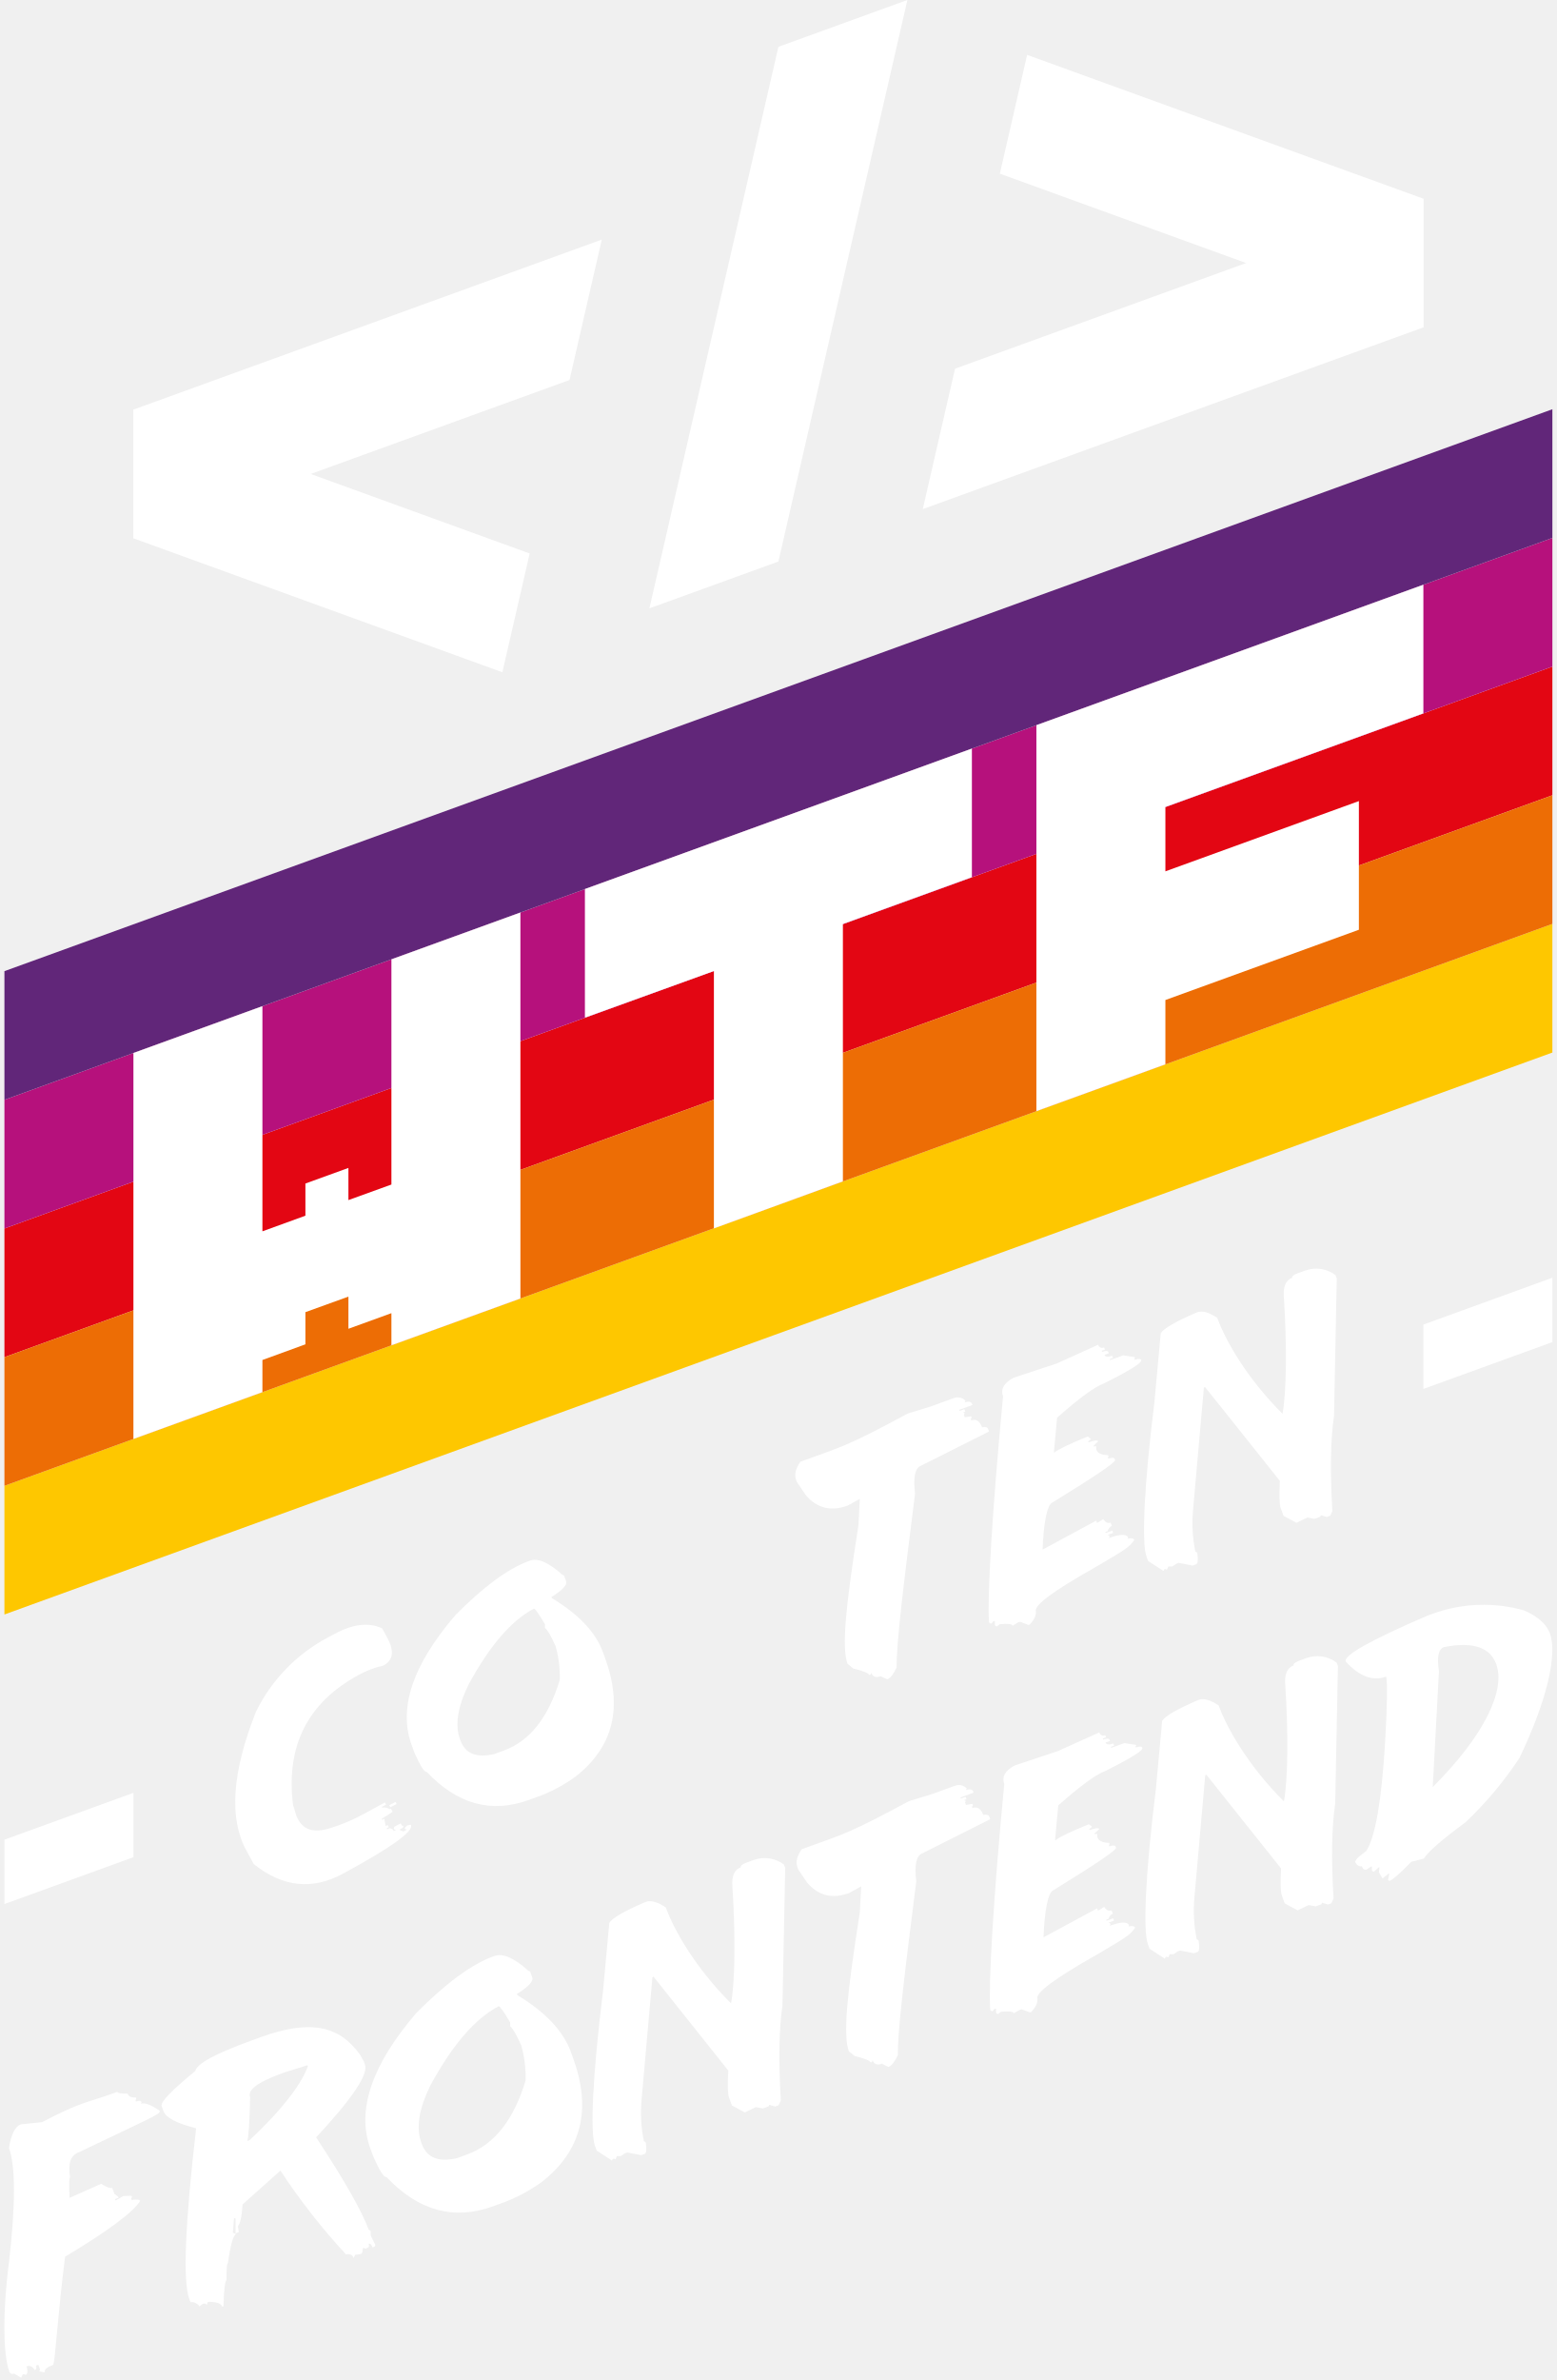
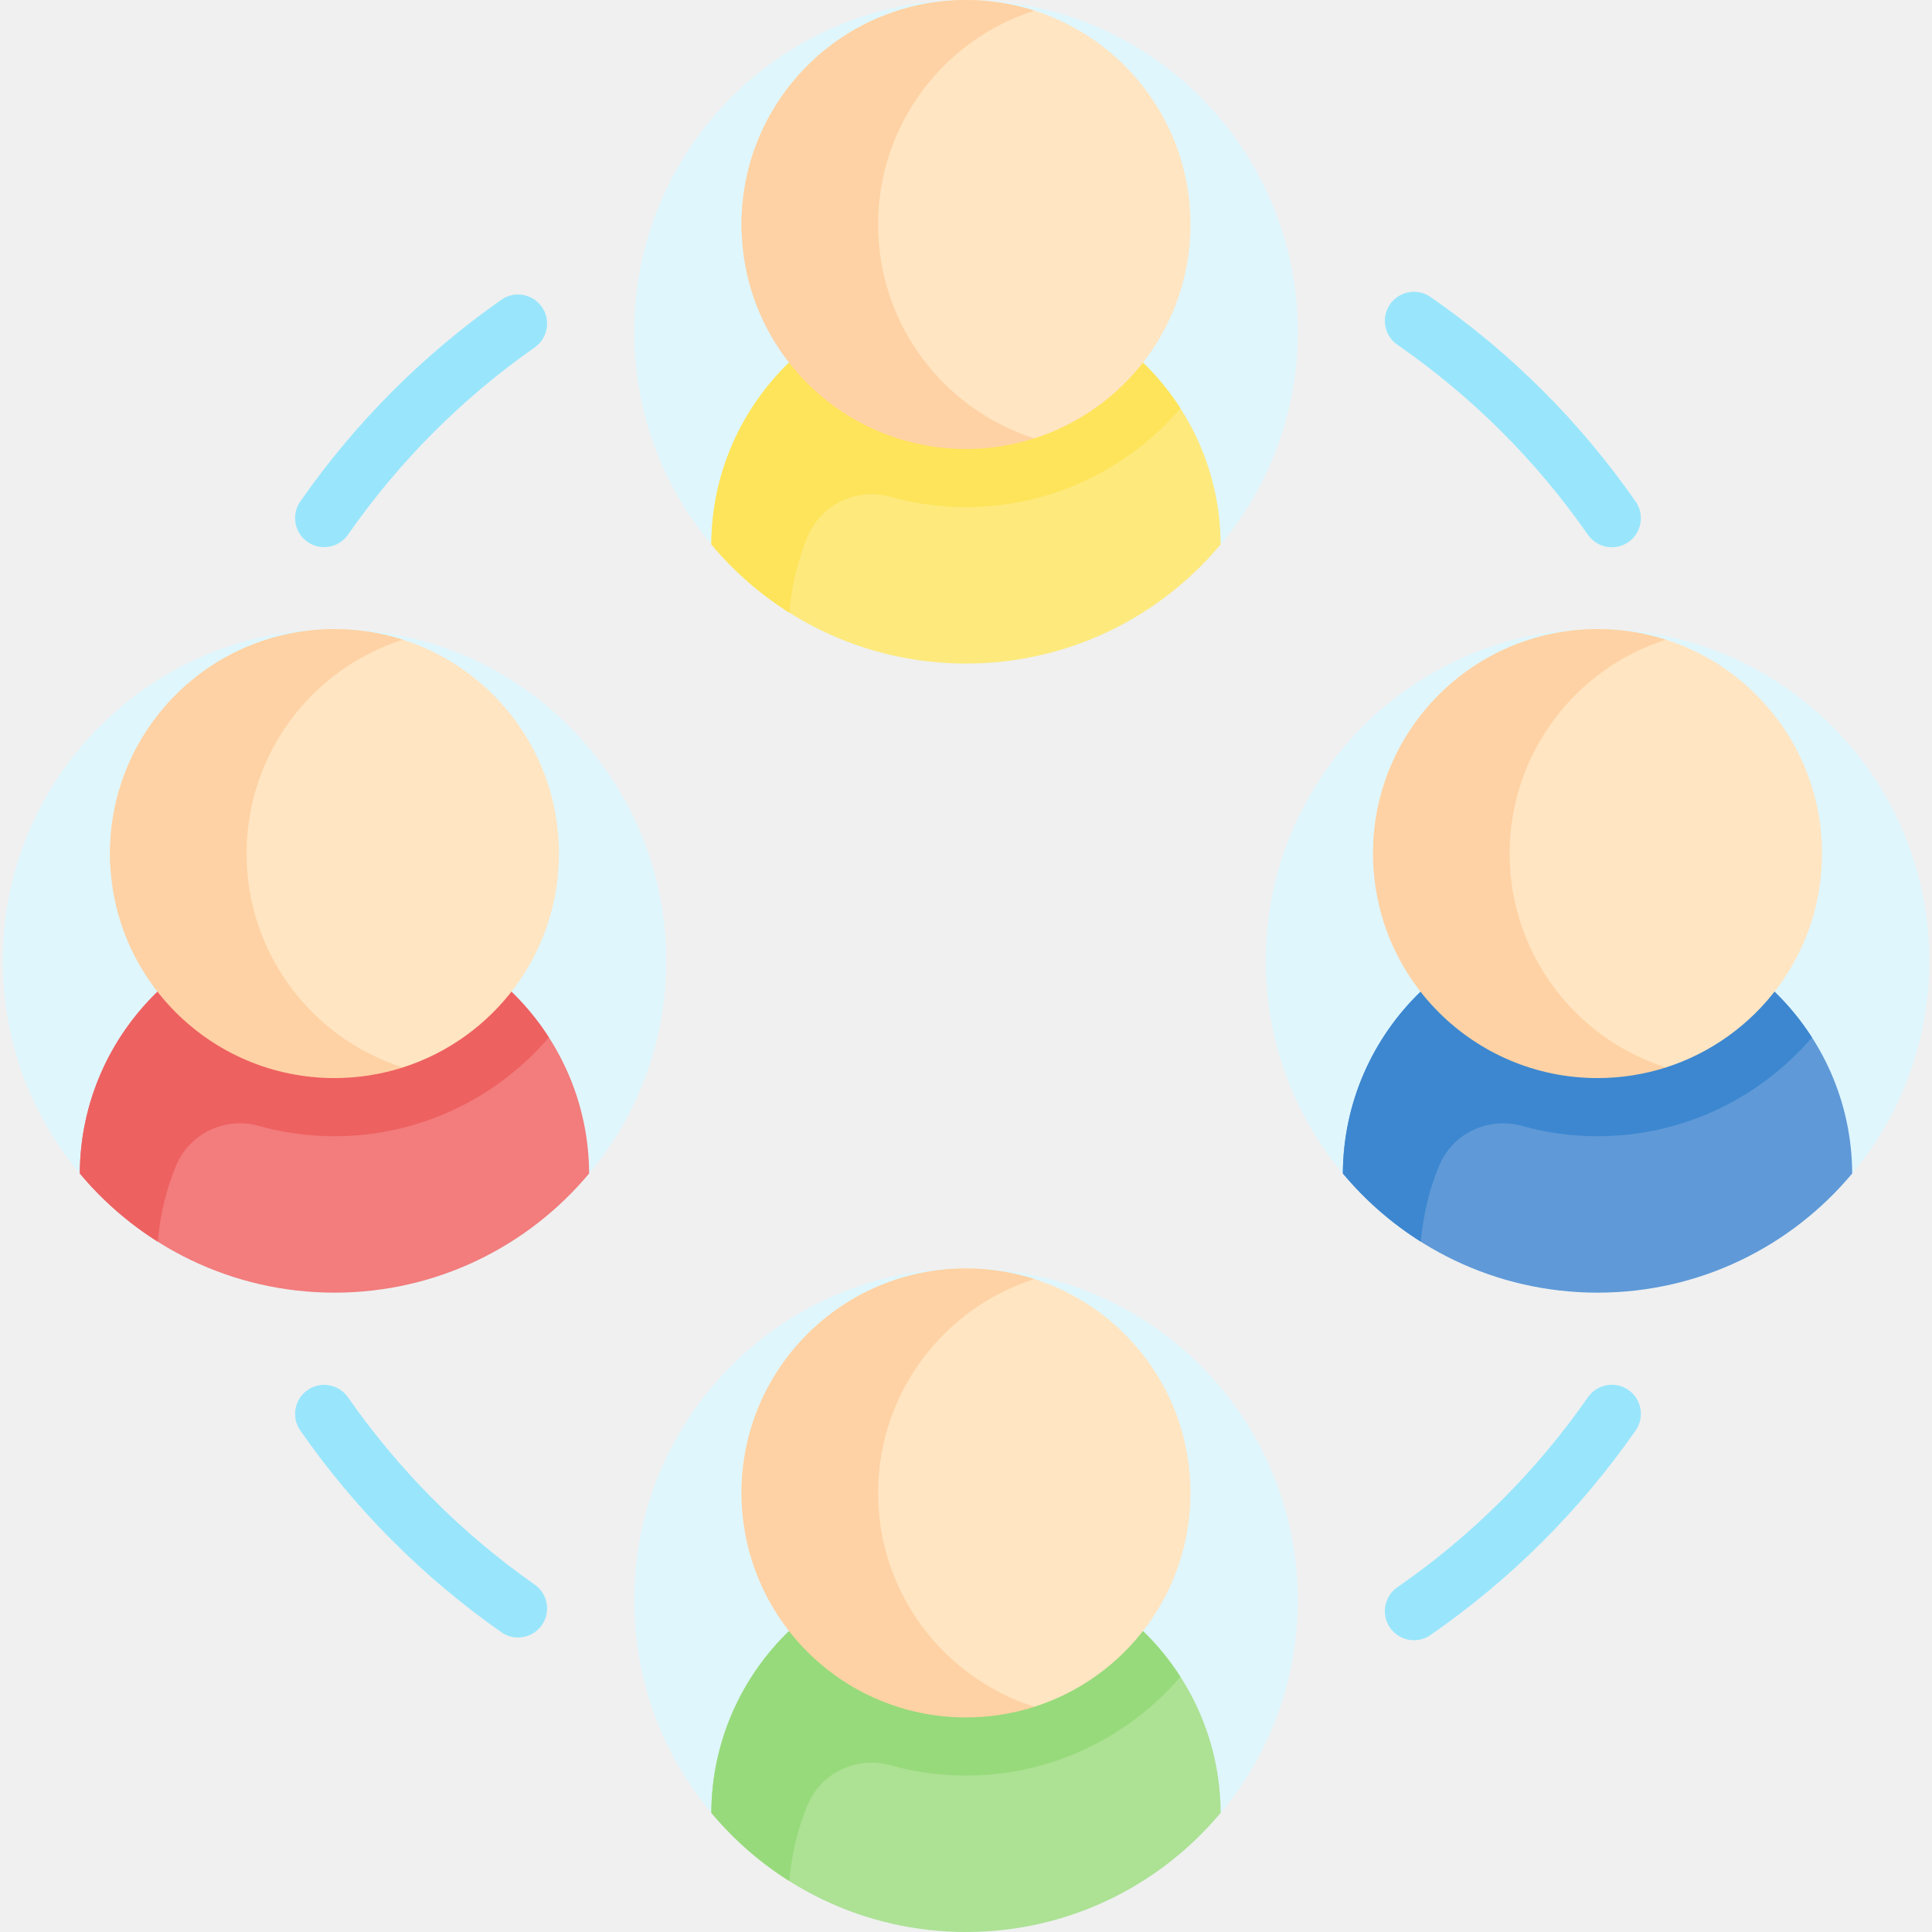
- <svg xmlns="http://www.w3.org/2000/svg" width="212" height="324" viewBox="0 0 212 324" fill="none">
-   <path d="M193.83 27.05V44.567L125.66 69.305L130.052 50.194L193.83 27.05Z" fill="white" />
-   <path d="M193.83 44.567V27.05L139.871 7.471L136.156 23.639L193.83 44.567Z" fill="white" />
-   <path d="M18.169 73.281V55.764L81.947 32.62L77.555 51.731L18.169 73.281Z" fill="white" />
-   <path d="M18.169 55.764V73.281L68.412 91.516L72.128 75.348L18.169 55.764Z" fill="white" />
-   <path d="M105.999 6.376L88.433 82.815L105.999 76.443L123.565 0L105.999 6.376Z" fill="white" />
-   <path d="M211.396 90.745L0.603 167.241V184.758L211.396 108.262V90.745Z" fill="#E30613" />
-   <path d="M211.396 73.229L0.603 149.724V167.241L211.396 90.745V73.229Z" fill="#B6117C" />
-   <path d="M211.396 55.712L0.603 132.207V149.724L211.396 73.229V55.712Z" fill="#612679" />
-   <path d="M0.603 219.787L105.253 181.81L211.396 143.287V125.774L0.603 202.27V219.787Z" fill="#FEC700" />
-   <path d="M211.396 108.262L0.603 184.758V202.27L211.396 125.774V108.262Z" fill="#ED6D05" />
-   <path d="M70.867 124.224V176.774L53.301 183.146V178.767L47.447 180.891V176.512L41.589 178.631V183.01L35.735 185.143V189.522L18.169 195.898V143.348L35.735 136.972V167.626L41.589 165.498V161.119L47.447 158.995V163.374L53.301 161.255V130.6L70.867 124.224Z" fill="white" />
-   <path d="M132.348 101.904V119.42L114.782 125.796V160.83L97.216 167.228V132.194L79.65 138.544V121.027L132.348 101.904Z" fill="white" />
-   <path d="M193.83 79.6V97.117L158.698 109.86V118.619L185.047 109.055V126.571L158.698 136.136V144.894L141.132 151.27V98.72L193.83 79.6Z" fill="white" />
-   <path d="M0.603 250.445V259.204L18.169 252.828V244.069L0.603 250.445Z" fill="white" />
-   <path d="M211.396 173.945L193.83 180.322V189.08L211.396 182.704V173.945Z" fill="white" />
-   <path d="M44.623 222.927L45.616 222.406C48.075 221.074 50.218 220.831 52.045 221.674L52.739 222.953C53.723 224.753 53.547 226.018 52.217 226.737C51.044 226.998 49.914 227.424 48.861 228.002C41.896 231.777 38.91 237.679 39.903 245.707L40.39 247.292L40.623 247.73C41.402 249.158 42.839 249.54 44.935 248.878C46.652 248.362 48.303 247.652 49.858 246.762L52.419 245.374L52.577 245.663L51.997 245.974L52.072 246.114C52.295 245.992 52.638 246.049 53.095 246.285L53.231 246.211L53.464 246.649L51.984 247.608L52.058 247.743L52.331 247.595L52.52 248.593L52.796 248.444L52.954 248.733L52.678 248.882L52.752 249.018C52.823 248.964 52.906 248.927 52.993 248.911C53.081 248.894 53.172 248.899 53.257 248.924C53.343 248.949 53.421 248.994 53.486 249.056C53.551 249.117 53.6 249.192 53.63 249.276L53.92 249.118L53.696 249.066L53.622 248.926L53.688 248.694L54.566 248.23L54.724 248.519L54.935 248.58L54.878 248.808L54.439 249.04L54.513 249.175L54.952 249.316L55.392 249.083L55.172 249.009L55.097 248.869L55.449 248.501L55.949 248.409C56.412 249.259 53.328 251.48 46.696 255.074C42.513 257.343 38.465 256.905 34.554 253.76L33.544 251.908C31.155 247.529 31.594 241.232 34.861 233.016C36.973 228.715 40.388 225.185 44.623 222.927ZM52.998 245.76L53.855 245.3L54.008 245.589L53.156 246.027L52.998 245.76Z" fill="white" />
-   <path d="M71.996 212.522L72.167 212.46C73.247 212.066 74.719 212.707 76.581 214.383L76.813 214.492L77.094 215.259C77.27 215.745 76.607 216.463 75.096 217.409L75.153 217.562C78.804 219.76 81.123 222.216 82.109 224.928L82.395 225.712C84.848 232.426 83.523 237.797 78.421 241.823C76.991 242.869 75.434 243.731 73.787 244.389L71.978 245.046C66.881 246.885 62.266 245.615 58.132 241.236C57.789 241.28 57.254 240.426 56.459 238.661L56.055 237.553C54.216 232.517 56.211 226.614 62.04 219.844C65.876 215.981 69.194 213.54 71.996 212.522ZM62.638 236.773L62.695 236.927C63.353 238.731 64.882 239.353 67.279 238.792L68.597 238.315C72.136 237.03 74.68 233.819 76.229 228.681C76.273 227.136 76.082 225.593 75.663 224.104C75.03 222.689 74.547 221.861 74.213 221.621V221.109C73.335 219.651 72.843 218.946 72.707 218.994C69.648 220.597 66.686 224.03 63.823 229.294C62.321 232.339 61.926 234.832 62.638 236.773Z" fill="white" />
-   <path d="M176.654 173.359L177.748 172.965C178.431 172.716 179.166 172.643 179.885 172.751C180.604 172.86 181.284 173.147 181.863 173.586L182.034 174.051L181.661 192.754C181.186 195.965 181.112 200.282 181.437 205.703L181.143 206.343L180.673 206.513L179.878 206.272L179.777 206.483L179 206.767L178.047 206.583L176.545 207.306L174.788 206.36L174.388 205.27C174.222 204.805 174.188 203.584 174.287 201.604L166.734 192.123L164.099 188.839L163.941 188.896L162.465 205.537C162.287 207.439 162.392 209.358 162.777 211.23L162.992 211.326L163.045 211.484C163.177 212.36 163.12 212.868 162.878 212.955L162.408 213.126L160.507 212.758L160.195 212.872L159.629 213.253H159.102L158.904 213.691L158.689 213.594L158.535 213.651L158.434 213.862L156.348 212.504L156.12 211.882C155.439 210.012 155.804 202.112 157.213 190.801L158.065 181.5C158.463 180.846 160.113 179.895 163.014 178.649C163.717 178.39 164.635 178.649 165.768 179.411L165.825 179.568C166.896 182.507 169.839 187.683 174.648 192.465C175.196 189.448 175.258 183.299 174.836 176.652C174.702 175.172 175.079 174.27 175.969 173.945C175.921 173.757 176.141 173.56 176.654 173.359Z" fill="white" />
-   <path d="M123.592 192.439L126.754 191.467L129.858 190.337C130.133 190.226 130.434 190.201 130.724 190.265C131.013 190.328 131.276 190.477 131.479 190.691L131.365 190.91C131.918 190.748 132.243 190.81 132.357 191.099L132.419 191.27L130.631 191.918L130.688 192.075L131.33 191.843L131.453 192.172L131.136 192.285L131.356 192.399L131.259 192.614L131.378 192.942L132.256 192.802L132.318 192.973L132.199 193.192L132.265 193.367C132.924 193.125 133.411 193.437 133.727 194.304C134.188 194.204 134.465 194.282 134.562 194.55L134.68 194.878L125.436 199.524C124.613 199.816 124.337 201.086 124.606 203.334C122.933 216.607 122.09 223.562 122.09 227.034C121.673 227.91 121.247 228.458 120.821 228.611L119.92 228.195C119.27 228.431 118.849 228.274 118.651 227.735L118.541 227.971L118.388 228.028C118.26 227.757 117.54 227.463 116.218 227.153L115.415 226.504C114.615 224.315 115.112 218.968 116.903 207.621L117.088 204.048L115.432 204.963C113.14 205.795 111.237 205.318 109.723 203.531L108.524 201.753L108.401 201.425C108.153 200.733 108.349 199.923 108.99 198.994L111.124 198.224C114.541 196.976 115.994 196.568 123.592 192.439Z" fill="white" />
-   <path d="M149.546 183.063C149.565 183.147 149.603 183.225 149.657 183.291C149.711 183.358 149.78 183.411 149.858 183.447C149.936 183.482 150.022 183.499 150.108 183.497C150.194 183.494 150.278 183.471 150.354 183.431L150.464 183.724L150.024 183.886L150.081 184.044C150.578 183.864 150.863 183.869 150.933 184.066L150.99 184.223L150.402 184.434C150.512 184.736 150.841 184.78 151.452 184.565L151.557 184.858L151.118 185.02L151.171 185.161L152.958 184.512L154.578 184.766L154.482 184.977L154.53 185.117C155.031 184.937 155.316 184.95 155.408 185.156C155.54 185.515 153.845 186.575 150.323 188.335C149.073 188.785 146.949 190.338 143.951 192.995L143.512 197.738L143.665 197.681C144.128 197.295 145.611 196.587 148.114 195.557L148.575 195.903L148.18 196.222L148.233 196.358C149.027 196.069 149.462 196.021 149.55 196.218L148.918 196.8L148.966 196.941L149.26 196.831L149.287 197.33C149.467 197.829 150.007 198.083 150.903 198.097L150.951 198.237L150.872 198.443L150.92 198.578C151.416 198.399 151.702 198.412 151.799 198.622L151.847 198.758C151.958 199.05 149.12 200.975 143.332 204.534C142.554 204.814 142.102 207.538 141.975 210.954L149.273 207.013L149.383 207.306L149.537 207.249L150.226 206.811C150.534 207.249 150.876 207.416 151.245 207.284L151.408 207.722C151.264 207.793 151.138 207.895 151.038 208.02C150.938 208.144 150.866 208.289 150.828 208.445L150.516 208.558L150.565 208.694L151.469 208.37L151.579 208.681L150.837 208.948L151.043 209.031L151.1 209.189L150.995 209.382C152.462 208.848 153.344 208.812 153.63 209.264L153.551 209.469C154.073 209.36 154.376 209.417 154.46 209.649C153.788 210.525 153.849 210.63 149.102 213.384C143.461 216.564 140.782 218.549 141.066 219.34C141.118 219.909 140.833 220.518 140.218 221.157L140.06 221.214L138.905 220.776L138.593 220.886L137.904 221.324C137.812 221.07 137.227 221 136.147 221.114L135.743 221.416L135.537 221.333L135.48 221.179V220.654L135.181 220.763L135.084 220.973L134.944 221.026L134.733 220.925L134.68 220.79C134.43 217.549 135.067 206.154 136.591 190.1C136.231 189.108 136.708 188.261 138.022 187.56L143.898 185.62L149.546 183.063Z" fill="white" />
-   <path d="M15.973 284.778C16.039 284.953 16.505 285.032 17.374 285.015C17.523 285.417 17.892 285.593 18.49 285.531L18.551 285.706L18.45 285.917L18.516 286.092C18.955 285.934 19.197 285.965 19.276 286.184L19.179 286.398C19.697 286.212 20.549 286.522 21.735 287.331C21.897 287.769 21.493 287.865 10.73 292.998C9.617 293.401 9.224 294.531 9.548 296.387C9.411 296.434 9.386 297.37 9.474 299.194L9.632 299.137L13.777 297.289C14.512 297.757 15.013 297.94 15.279 297.841L15.582 298.673L16.087 299.037L16.145 299.194L15.657 299.37L15.723 299.545L15.877 299.488L16.803 298.953L17.91 298.923L17.976 299.098L17.857 299.317L17.923 299.488C18.63 299.387 19.021 299.431 19.087 299.615C18.153 301.145 14.744 303.68 8.859 307.221C7.814 315.581 7.572 320.797 7.261 321.935C6.382 322.255 6.005 322.575 6.119 322.899L5.965 322.956L5.341 322.807L5.46 322.588L5.218 321.931L4.889 322.054C5.008 322.373 4.955 322.575 4.735 322.654C4.424 322.154 4.046 321.984 3.607 322.146L3.664 322.299C3.796 322.877 3.734 323.214 3.479 323.306L3.26 323.192L3.089 323.254L2.878 323.691L1.92 323.127C1.856 323.159 1.785 323.176 1.713 323.177C1.641 323.177 1.569 323.161 1.504 323.13C1.439 323.099 1.382 323.053 1.338 322.996C1.294 322.939 1.263 322.873 1.249 322.803C0.533 320.841 0.238 315.533 1.249 307.756C2.127 300.019 2.117 294.898 1.218 292.393C1.525 290.545 2.065 289.477 2.843 289.197L5.719 288.899C11.323 285.987 11.476 286.412 15.973 284.778Z" fill="white" />
-   <path d="M34.163 277.815L35.516 277.325C42.257 274.877 46.222 275.766 49.046 279.742L49.538 280.618L49.7 281.056C50.183 282.384 47.965 285.689 43.047 290.97C46.897 296.809 49.284 301.003 50.209 303.552L50.425 303.648L50.473 303.788V304.314L51.119 305.627L51.022 305.838L50.728 305.947C50.578 305.54 50.403 305.378 50.192 305.452C50.302 305.754 50.258 305.938 50.06 306.008L49.748 306.122L49.555 306.017L49.397 306.074C49.397 306.512 49.318 306.788 49.169 306.845L48.347 306.963L48.167 307.401C48.134 307.299 48.08 307.205 48.008 307.125C47.937 307.045 47.85 306.98 47.752 306.934C47.655 306.889 47.549 306.864 47.441 306.86C47.334 306.857 47.227 306.875 47.127 306.915C43.836 303.36 40.846 299.54 38.186 295.494L33.03 300.101C32.925 301.747 32.714 302.728 32.398 303.052L32.52 303.871L32.081 304.033V302.107L32.024 301.949L31.866 302.006L31.708 303.941L32.147 304.143C31.765 304.279 31.392 305.605 31.023 308.115C30.891 308.176 30.83 308.942 30.843 310.414C30.637 310.488 30.496 311.675 30.43 313.97L30.276 314.027C30.11 313.567 29.455 313.343 28.327 313.361L28.142 313.799C28.067 313.593 27.874 313.545 27.562 313.659L27.167 313.978C27.034 313.781 26.849 313.623 26.632 313.522C26.416 313.42 26.175 313.38 25.938 313.405L25.766 312.936C24.888 310.504 25.203 302.768 26.71 289.727C24.076 289.067 22.596 288.298 22.271 287.419L22.003 286.674C21.889 286.114 23.42 284.533 26.596 281.932C26.804 280.942 29.326 279.57 34.163 277.815ZM33.667 291.47L33.978 291.356C39.081 286.578 41.185 283.311 41.918 281.31L41.861 281.152L38.787 282.111L38.489 282.216C34.664 283.605 33.733 284.625 34.062 285.527C33.98 288.989 33.848 290.97 33.667 291.47Z" fill="white" />
-   <path d="M67.156 266.337L67.332 266.272C68.465 265.866 70.004 266.537 71.948 268.286L72.189 268.4L72.483 269.201C72.668 269.709 71.974 270.458 70.393 271.448L70.454 271.61C74.26 273.905 76.684 276.471 77.727 279.308L78.025 280.127C80.59 287.134 79.204 292.748 73.867 296.97C72.374 298.06 70.751 298.962 69.036 299.654L67.134 300.355C61.809 302.29 56.978 300.966 52.642 296.383C52.282 296.435 51.703 295.538 50.886 293.694L50.447 292.538C48.523 287.283 50.609 281.111 56.705 274.023C60.733 269.974 64.217 267.412 67.156 266.337ZM57.372 291.693L57.429 291.85C58.117 293.736 59.716 294.386 62.225 293.799L63.599 293.3C67.297 291.96 69.955 288.603 71.574 283.228C71.62 281.613 71.42 280.001 70.981 278.446C70.318 276.97 69.818 276.103 69.471 275.853V275.315C68.566 273.791 68.039 273.055 67.898 273.125C64.699 274.798 61.603 278.387 58.611 283.893C57.044 287.064 56.631 289.664 57.372 291.693Z" fill="white" />
-   <path d="M101.546 253.607L102.64 253.209C103.323 252.96 104.058 252.887 104.777 252.995C105.496 253.104 106.176 253.391 106.755 253.83L106.926 254.299L106.553 273.002C106.078 276.214 106.004 280.53 106.329 285.952L106.035 286.587L105.56 286.779L104.765 286.539L104.664 286.749L103.887 287.033L102.934 286.849L101.428 287.572L99.671 286.626L99.272 285.536C99.105 285.074 99.071 283.853 99.171 281.87L91.617 272.389L89.004 269.105L88.846 269.162L87.371 285.803C87.191 287.705 87.296 289.624 87.682 291.496L87.897 291.592L87.95 291.75C88.082 292.626 88.025 293.134 87.783 293.221L87.314 293.392L85.412 293.024L85.1 293.138L84.534 293.519H84.007L83.809 293.957L83.594 293.861L83.44 293.917L83.339 294.128L81.253 292.77L81.025 292.148C80.344 290.278 80.709 282.378 82.118 271.067L82.97 261.77C83.371 261.113 85.021 260.161 87.919 258.915C88.622 258.661 89.54 258.915 90.673 259.677L90.73 259.834C91.802 262.773 94.744 267.949 99.553 272.731C100.102 269.714 100.163 263.565 99.742 256.918C99.604 255.438 99.981 254.535 100.874 254.211C100.813 254.014 101.033 253.817 101.546 253.607Z" fill="white" />
-   <path d="M176.812 226.119L177.906 225.72C178.589 225.474 179.324 225.402 180.043 225.51C180.761 225.619 181.441 225.905 182.021 226.342L182.192 226.811L181.823 245.514C181.346 248.726 181.271 253.042 181.599 258.464L181.301 259.099L180.835 259.269L180.04 259.029L179.939 259.243L179.158 259.528L178.209 259.344L176.703 260.066L174.946 259.116L174.551 258.026C174.384 257.564 174.35 256.343 174.45 254.36L166.892 244.879L164.279 241.599L164.125 241.656L162.65 258.315C162.474 260.218 162.581 262.136 162.966 264.008L163.177 264.108L163.234 264.262C163.366 265.137 163.309 265.65 163.063 265.737L162.597 265.904L160.696 265.536L160.384 265.65L159.813 266.035H159.29L159.088 266.473L158.878 266.372L158.719 266.429L158.623 266.644L156.537 265.286L156.309 264.66C155.628 262.795 155.992 254.89 157.402 243.579L158.258 234.269C158.657 233.612 160.305 232.661 163.203 231.418C163.909 231.158 164.827 231.412 165.957 232.18L166.014 232.333C167.09 235.276 170.032 240.452 174.841 245.234C175.39 242.212 175.451 236.068 175.025 229.416C174.893 227.936 175.271 227.039 176.163 226.715C176.079 226.531 176.303 226.347 176.812 226.119Z" fill="white" />
-   <path d="M123.754 245.208L126.916 244.236L130.021 243.11C130.295 242.999 130.597 242.973 130.886 243.036C131.176 243.1 131.439 243.249 131.641 243.465L131.523 243.68C132.081 243.517 132.401 243.583 132.515 243.868L132.581 244.043L130.794 244.691L130.851 244.849L131.492 244.612L131.611 244.941L131.299 245.055L131.518 245.173L131.417 245.383L131.54 245.711L132.419 245.571L132.485 245.746L132.366 245.965L132.427 246.136C133.086 245.9 133.574 246.212 133.89 247.073C134.351 246.973 134.632 247.073 134.729 247.319L134.847 247.651L125.603 252.298C124.78 252.59 124.504 253.858 124.773 256.103C123.095 269.376 122.257 276.331 122.257 279.808C121.818 280.684 121.414 281.231 120.983 281.384L120.105 280.946C119.455 281.183 119.033 281.029 118.836 280.486L118.726 280.723L118.568 280.78C118.445 280.511 117.723 280.219 116.403 279.904L115.595 279.256C114.796 277.066 115.292 271.715 117.084 260.373L117.272 256.799L115.612 257.715C113.326 258.547 111.423 258.068 109.903 256.278L108.705 254.5L108.586 254.172C108.331 253.48 108.529 252.674 109.174 251.746L111.309 250.971C114.703 249.749 116.157 249.324 123.754 245.208Z" fill="white" />
-   <path d="M149.708 235.836C149.725 235.921 149.762 236 149.815 236.068C149.868 236.135 149.937 236.19 150.015 236.226C150.093 236.262 150.179 236.28 150.266 236.277C150.352 236.274 150.436 236.25 150.512 236.209L150.617 236.506L150.178 236.668L150.235 236.822C150.736 236.642 151.017 236.651 151.091 236.848L151.148 237.001L150.556 237.216C150.665 237.518 151.017 237.557 151.605 237.347L151.715 237.641L151.276 237.803L151.324 237.943L153.111 237.295L154.736 237.544L154.635 237.759L154.688 237.895C155.184 237.715 155.47 237.728 155.566 237.938C155.695 238.292 153.999 239.35 150.477 241.113C149.229 241.569 147.107 243.123 144.109 245.777L143.67 250.52L143.828 250.463C144.29 250.072 145.773 249.364 148.276 248.339L148.716 248.681L148.325 249L148.373 249.14C149.172 248.851 149.607 248.803 149.69 249L149.058 249.583L149.111 249.718L149.405 249.613L149.431 250.113C149.611 250.607 150.147 250.866 151.043 250.879L151.096 251.015L151.012 251.22L151.065 251.361C151.56 251.183 151.845 251.196 151.921 251.4L151.974 251.54C152.085 251.832 149.245 253.757 143.455 257.316C142.682 257.597 142.229 260.32 142.102 263.736L149.401 259.795L149.506 260.093L149.664 260.036L150.354 259.598C150.661 260.036 150.999 260.207 151.372 260.071L151.535 260.509C151.391 260.579 151.265 260.68 151.164 260.804C151.063 260.928 150.99 261.072 150.951 261.227L150.639 261.341L150.692 261.481L151.592 261.152L151.706 261.463L150.96 261.735L151.166 261.818L151.223 261.971L151.118 262.168C152.582 261.634 153.46 261.595 153.753 262.05L153.669 262.256C154.192 262.142 154.495 262.203 154.583 262.436C153.906 263.311 153.968 263.417 149.225 266.171C143.636 269.333 140.985 271.306 141.272 272.092C141.32 272.661 141.039 273.265 140.42 273.909L140.266 273.966L139.111 273.528L138.8 273.642L138.057 274.08C137.965 273.83 137.381 273.76 136.301 273.874L135.901 274.176L135.695 274.093L135.638 273.94V273.432L135.343 273.537L135.242 273.751L135.106 273.8L134.891 273.703L134.843 273.563C134.588 270.327 135.225 258.928 136.753 242.874C136.393 241.884 136.867 241.039 138.185 240.338L144.052 238.385L149.708 235.836Z" fill="white" />
-   <path d="M194.374 219.949L195.134 219.673C199.123 218.23 203.467 218.077 207.549 219.235C209.44 220.076 210.611 221.118 211.062 222.362C212.09 225.177 210.706 231.413 206.912 239.318C204.809 242.508 202.345 245.447 199.569 248.076C196.387 250.412 194.494 252.058 193.891 253.016L192.183 253.454C190.649 255.03 189.664 255.897 189.227 256.055L189.012 255.954L189.192 255.048L189.052 255.1L188.261 255.722L187.774 254.877L187.853 254.185L187.717 254.233L187.084 254.811L186.869 254.711L186.821 254.575V254.067L186.663 254.124L186.114 254.5C185.811 254.61 185.587 254.461 185.442 254.063C184.919 254.172 184.616 253.677 184.533 253.445C184.796 252.814 185.306 252.617 186.057 251.978C187.292 250.054 188.146 245.11 188.617 237.146C188.907 232.329 188.955 228.799 188.753 228.247C186.938 228.904 185.104 228.218 183.25 226.189C182.937 225.357 186.645 223.277 194.374 219.949ZM195.103 243.281C202.16 236.239 205.041 230.082 203.754 226.553C202.911 224.234 200.534 223.459 196.623 224.227C195.88 224.494 195.657 225.589 195.951 227.503L195.103 243.281Z" fill="white" />
+ <svg xmlns="http://www.w3.org/2000/svg" id="Capa_1" enable-background="new 0 0 498.42 498.42" height="512" viewBox="0 0 498.42 498.42" width="512">
+   <g>
+     <g id="XMLID_499_">
+       <g>
+         <path d="m249.21 0c47.27 0 85.59 38.32 85.59 85.6 0 47.27-38.32 85.59-85.59 85.59s-85.59-38.32-85.59-85.59c0-47.28 38.32-85.6 85.59-85.6z" fill="#dff6fd" />
+       </g>
+     </g>
+     <g>
+       <path d="m314.91 140.44c-15.69 18.8-39.3 30.75-65.7 30.75s-50.01-11.95-65.7-30.75c.09-18.41 7.77-35.02 20.05-46.9l22.92-16.16h48.36l20.02 16.16c12.28 11.88 19.96 28.49 20.05 46.9z" fill="#fee97d" />
+     </g>
+     <path d="m294.86 93.54-20.02-16.16h-38.957l-20.957 8.146-11.366 8.014c-12.28 11.88-19.96 28.49-20.05 46.9 5.733 6.87 12.527 12.819 20.125 17.61.552-6.844 2.155-13.389 4.644-19.478 3.441-8.416 12.662-12.852 21.419-10.405 6.21 1.735 12.753 2.666 19.512 2.666 22.105 0 41.928-9.9 55.311-25.484-2.763-4.302-6.002-8.269-9.661-11.809z" fill="#fee45a" />
+     <path d="m249.21.004c-31.986 0-57.915 25.929-57.915 57.915 0 1.3.058 2.587.143 3.866l4.543-1.923 9.135 26.796 36.744 23.143 15.428 3.293h9.543c23.367-7.457 40.293-29.336 40.293-55.176.001-31.984-25.928-57.914-57.914-57.914z" fill="#ffe5c2" />
+     <path d="m226.536 57.919c0-25.84 16.942-47.724 40.31-55.181-5.557-1.773-11.491-2.734-17.636-2.734-31.986 0-57.915 25.929-57.915 57.915 0 31.985 25.929 57.915 57.915 57.915 6.145 0 12.079-.966 17.636-2.739-23.368-7.456-40.31-29.335-40.31-55.176z" fill="#fed2a4" />
+     <g id="XMLID_501_">
+       <g>
+         <path d="m412.134 162.29c47.27 0 85.59 38.32 85.59 85.6 0 47.27-38.32 85.59-85.59 85.59s-85.59-38.32-85.59-85.59c0-47.28 38.32-85.6 85.59-85.6z" fill="#dff6fd" />
+       </g>
+     </g>
+     <g>
+       <path d="m477.834 302.73c-15.69 18.8-39.3 30.75-65.7 30.75s-50.01-11.95-65.7-30.75c.09-18.41 7.77-35.02 20.05-46.9l22.92-16.16h48.36l20.02 16.16c12.28 11.88 19.96 28.49 20.05 46.9z" fill="#5f99d7" />
+     </g>
+     <path d="m457.784 255.83-20.02-16.16h-38.957l-20.957 8.146-11.366 8.014c-12.28 11.88-19.96 28.49-20.05 46.9 5.733 6.87 12.527 12.819 20.125 17.61.552-6.844 2.155-13.389 4.644-19.478 3.441-8.416 12.662-12.852 21.419-10.405 6.21 1.735 12.753 2.666 19.512 2.666 22.105 0 41.928-9.9 55.311-25.484-2.763-4.302-6.002-8.27-9.661-11.809z" fill="#3c87d0" />
+     <path d="m412.134 162.294c-31.986 0-57.915 25.929-57.915 57.915 0 1.3.058 2.587.143 3.866l4.543-1.923 9.135 26.796 36.744 23.143 15.428 3.293h9.543c23.367-7.457 40.293-29.336 40.293-55.176.001-31.985-25.928-57.914-57.914-57.914z" fill="#ffe5c2" />
+     <path d="m389.46 220.209c0-25.84 16.942-47.724 40.31-55.181-5.557-1.773-11.491-2.734-17.636-2.734-31.986 0-57.915 25.929-57.915 57.915 0 31.985 25.929 57.915 57.915 57.915 6.145 0 12.079-.966 17.636-2.739-23.368-7.456-40.31-29.335-40.31-55.176z" fill="#fed2a4" />
+     <g id="XMLID_504_">
+       <g>
+         <path d="m249.21 327.23c47.27 0 85.59 38.32 85.59 85.6 0 47.27-38.32 85.59-85.59 85.59s-85.59-38.32-85.59-85.59c0-47.28 38.32-85.6 85.59-85.6z" fill="#dff6fd" />
+       </g>
+     </g>
+     <g>
+       <path d="m314.91 467.67c-15.69 18.8-39.3 30.75-65.7 30.75s-50.01-11.95-65.7-30.75c.09-18.41 7.77-35.02 20.05-46.9l22.92-16.16h48.36l20.02 16.16c12.28 11.88 19.96 28.49 20.05 46.9z" fill="#ade194" />
+     </g>
+     <path d="m294.86 420.77-20.02-16.16h-38.957l-20.957 8.146-11.366 8.014c-12.28 11.88-19.96 28.49-20.05 46.9 5.733 6.87 12.527 12.819 20.125 17.61.552-6.844 2.155-13.389 4.644-19.478 3.441-8.416 12.662-12.852 21.419-10.405 6.21 1.735 12.753 2.666 19.512 2.666 22.105 0 41.928-9.9 55.311-25.484-2.763-4.302-6.002-8.269-9.661-11.809z" fill="#97da7b" />
+     <path d="m249.21 327.234c-31.986 0-57.915 25.929-57.915 57.915 0 1.3.058 2.587.143 3.866l4.543-1.923 9.135 26.796 36.744 23.143 15.428 3.293h9.543c23.367-7.457 40.293-29.336 40.293-55.176.001-31.984-25.928-57.914-57.914-57.914z" fill="#ffe5c2" />
+     <path d="m226.536 385.149c0-25.84 16.942-47.724 40.31-55.181-5.557-1.773-11.491-2.734-17.636-2.734-31.986 0-57.915 25.929-57.915 57.915 0 31.985 25.929 57.915 57.915 57.915 6.145 0 12.079-.966 17.636-2.739-23.368-7.456-40.31-29.335-40.31-55.176z" fill="#fed2a4" />
+     <g id="XMLID_506_">
+       <g>
+         <path d="m86.286 162.29c47.27 0 85.59 38.32 85.59 85.6 0 47.27-38.32 85.59-85.59 85.59s-85.59-38.32-85.59-85.59c0-47.28 38.32-85.6 85.59-85.6z" fill="#dff6fd" />
+       </g>
+     </g>
+     <g>
+       <path d="m151.986 302.73c-15.69 18.8-39.3 30.75-65.7 30.75s-50.01-11.95-65.7-30.75c.09-18.41 7.77-35.02 20.05-46.9l22.92-16.16h48.36l20.02 16.16c12.28 11.88 19.96 28.49 20.05 46.9z" fill="#f37c7c" />
+     </g>
+     <path d="m131.936 255.83-20.02-16.16h-38.957l-20.957 8.146-11.366 8.014c-12.28 11.88-19.96 28.49-20.05 46.9 5.733 6.87 12.527 12.819 20.125 17.61.552-6.844 2.155-13.389 4.644-19.478 3.441-8.416 12.662-12.852 21.419-10.405 6.21 1.735 12.753 2.666 19.512 2.666 22.105 0 41.928-9.9 55.311-25.484-2.763-4.302-6.002-8.27-9.661-11.809z" fill="#ee6161" />
+     <path d="m86.286 162.294c-31.986 0-57.915 25.929-57.915 57.915 0 1.3.058 2.587.143 3.866l4.543-1.923 9.135 26.796 36.744 23.143 15.428 3.293h9.543c23.367-7.457 40.293-29.336 40.293-55.176.001-31.985-25.929-57.914-57.914-57.914z" fill="#ffe5c2" />
+     <path d="m63.611 220.209c0-25.84 16.942-47.724 40.31-55.181-5.557-1.773-11.491-2.734-17.636-2.734-31.986 0-57.915 25.929-57.915 57.915 0 31.985 25.929 57.915 57.915 57.915 6.145 0 12.079-.966 17.636-2.739-23.367-7.456-40.31-29.335-40.31-55.176z" fill="#fed2a4" />
+     <g>
+       <g>
+         <path d="m415.825 141.186c-2.371 0-4.703-1.121-6.16-3.213-13.382-19.206-29.926-35.703-49.17-49.033-3.405-2.358-4.253-7.03-1.895-10.436 2.359-3.405 7.032-4.252 10.436-1.895 20.719 14.35 38.529 32.11 52.936 52.787 2.368 3.399 1.533 8.073-1.866 10.441-1.306.911-2.801 1.349-4.281 1.349z" fill="#99e6fc" />
+       </g>
+       <g>
+         <path d="m364.772 423.147c-2.378 0-4.716-1.128-6.172-3.23-2.358-3.405-1.51-8.077 1.895-10.436 19.245-13.33 35.788-29.827 49.17-49.033 2.368-3.397 7.043-4.232 10.441-1.865 3.398 2.368 4.234 7.042 1.866 10.441-14.407 20.677-32.217 38.438-52.936 52.787-1.303.902-2.791 1.336-4.264 1.336z" fill="#99e6fc" />
+       </g>
+       <g>
+         <path d="m133.64 422.447c-1.488 0-2.991-.441-4.301-1.361-20.26-14.215-37.711-31.721-51.869-52.03-2.369-3.398-1.534-8.073 1.864-10.441 3.397-2.37 8.072-1.536 10.442 1.863 13.15 18.865 29.36 35.126 48.178 48.329 3.391 2.379 4.211 7.057 1.832 10.447-1.46 2.08-3.785 3.193-6.146 3.193z" fill="#99e6fc" />
+       </g>
+       <g>
+         <path d="m83.616 141.154c-1.48 0-2.976-.438-4.283-1.349-3.398-2.368-4.232-7.043-1.864-10.441 14.158-20.31 31.608-37.815 51.869-52.03 3.389-2.378 8.067-1.56 10.447 1.832 2.379 3.391 1.559 8.068-1.832 10.447-18.818 13.203-35.028 29.464-48.178 48.329-1.458 2.091-3.789 3.212-6.159 3.212z" fill="#99e6fc" />
+       </g>
+     </g>
+   </g>
</svg>
